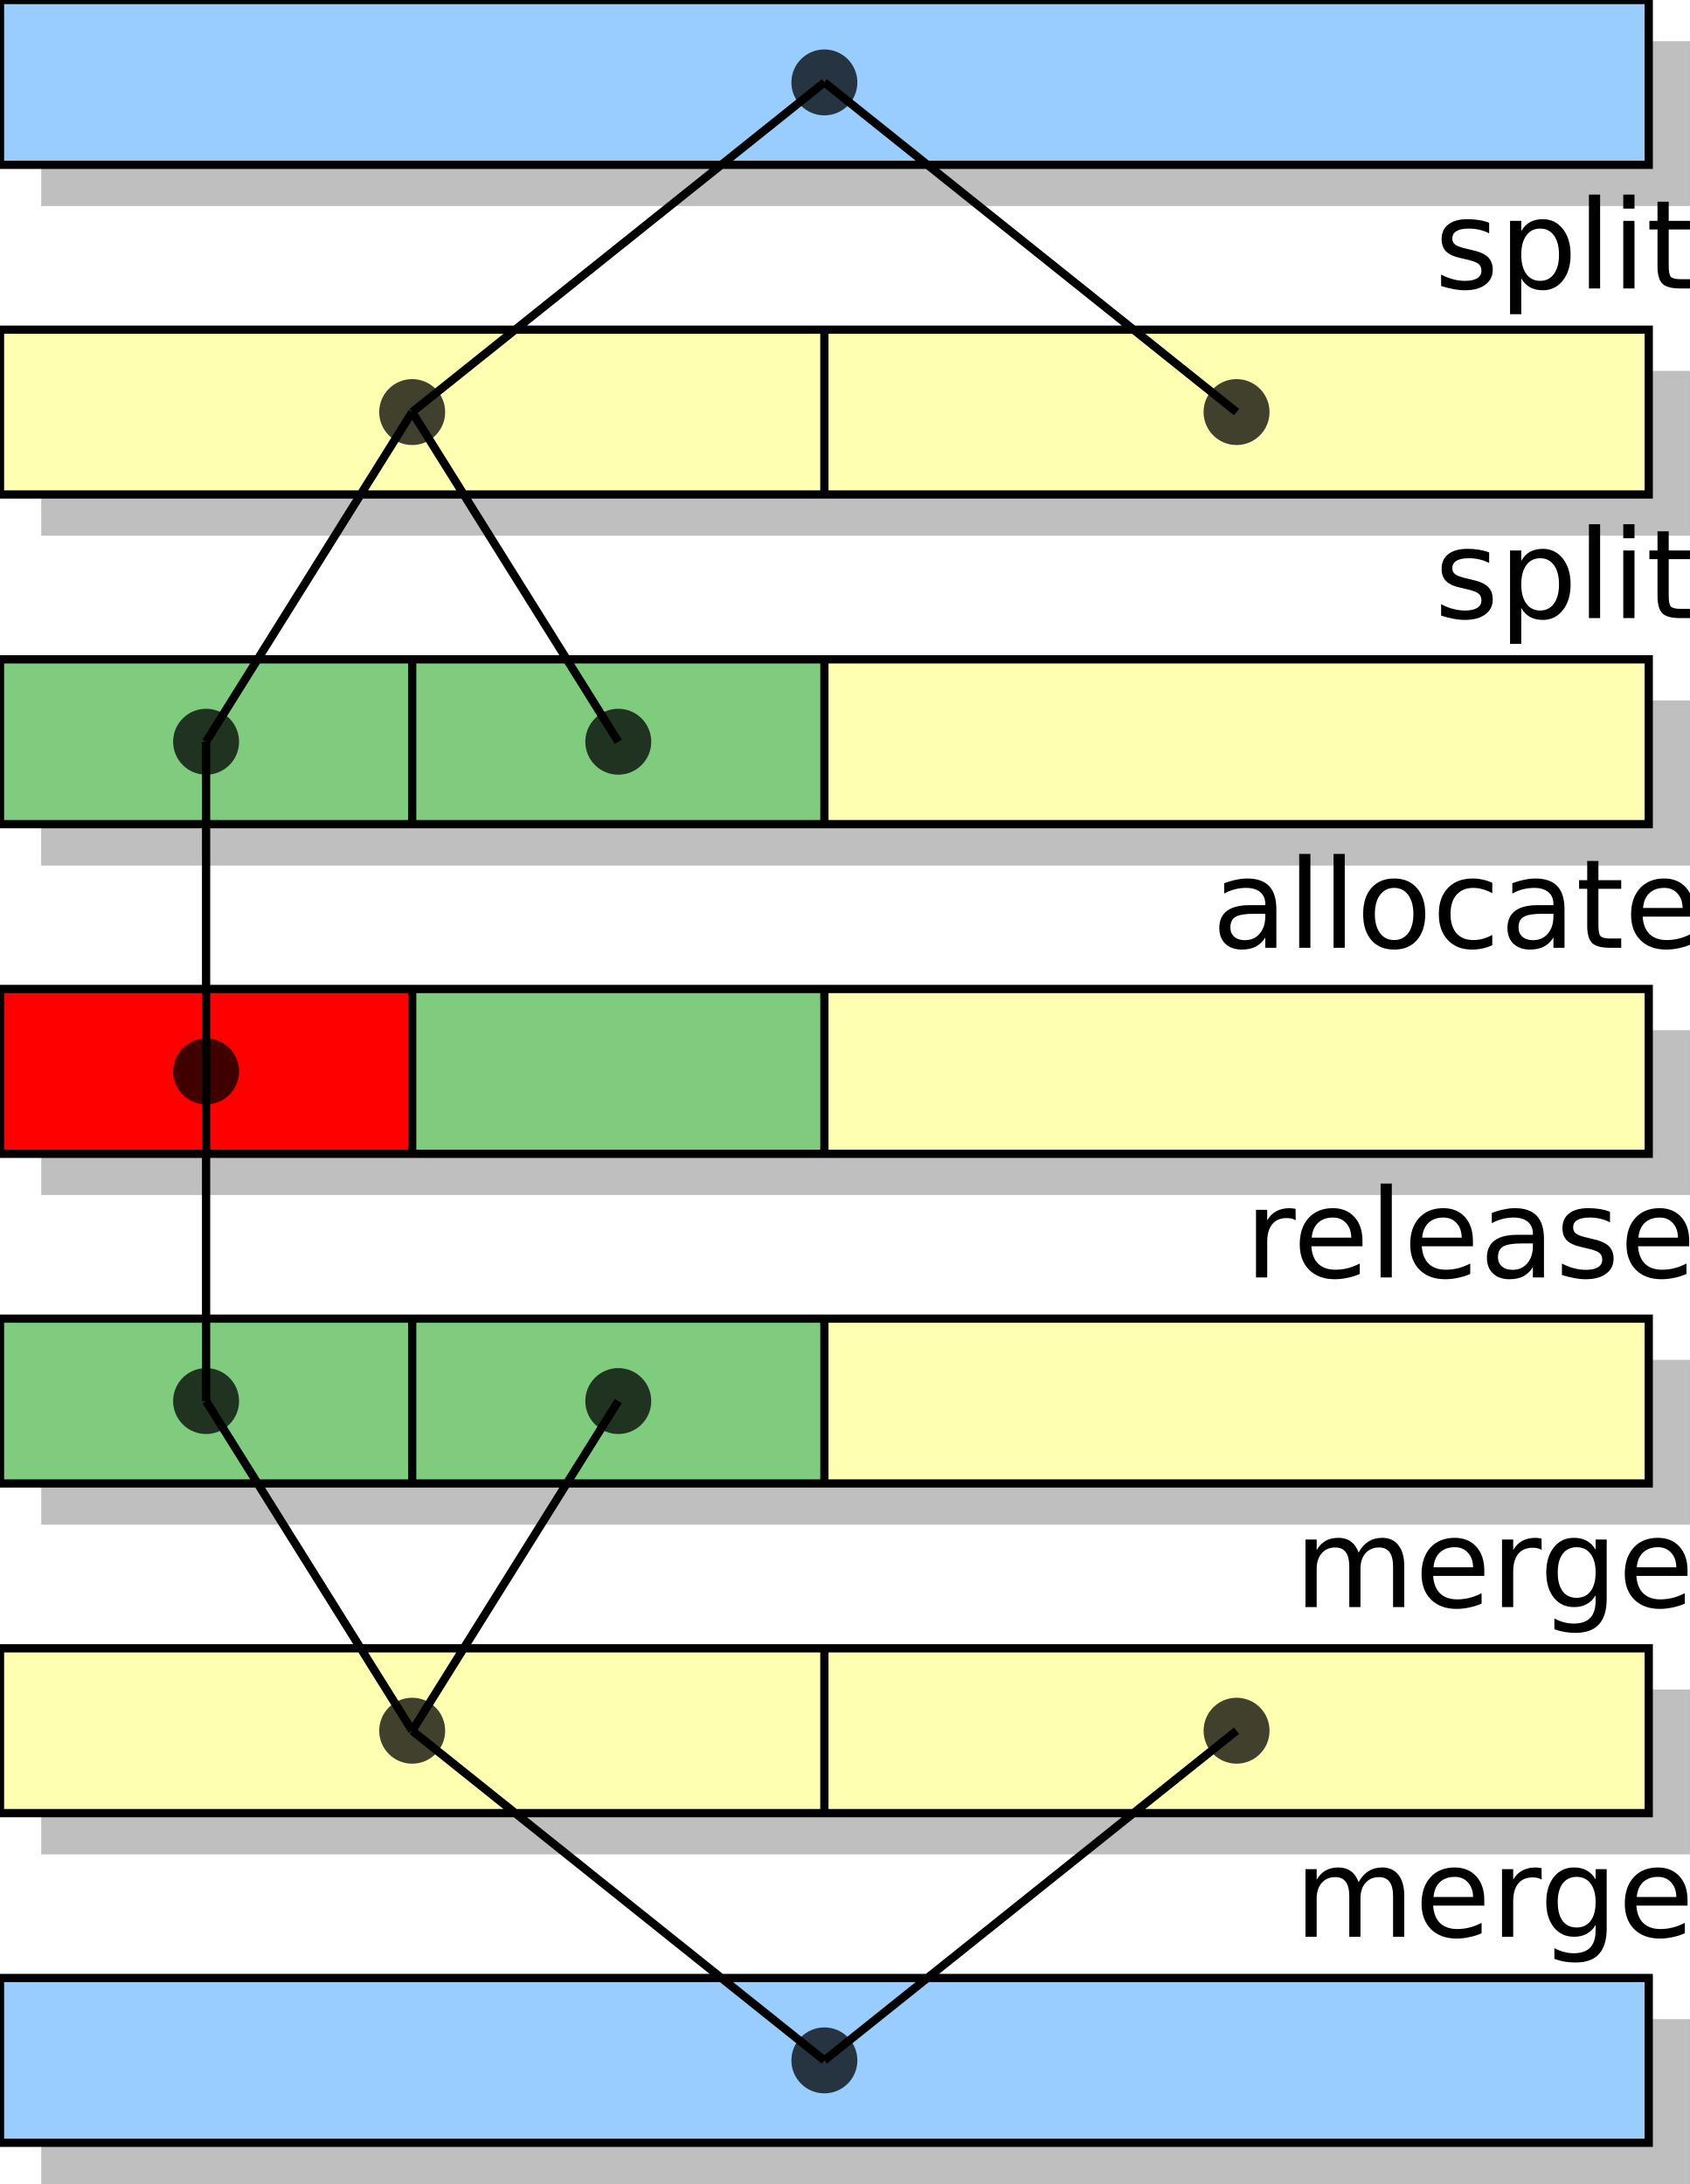
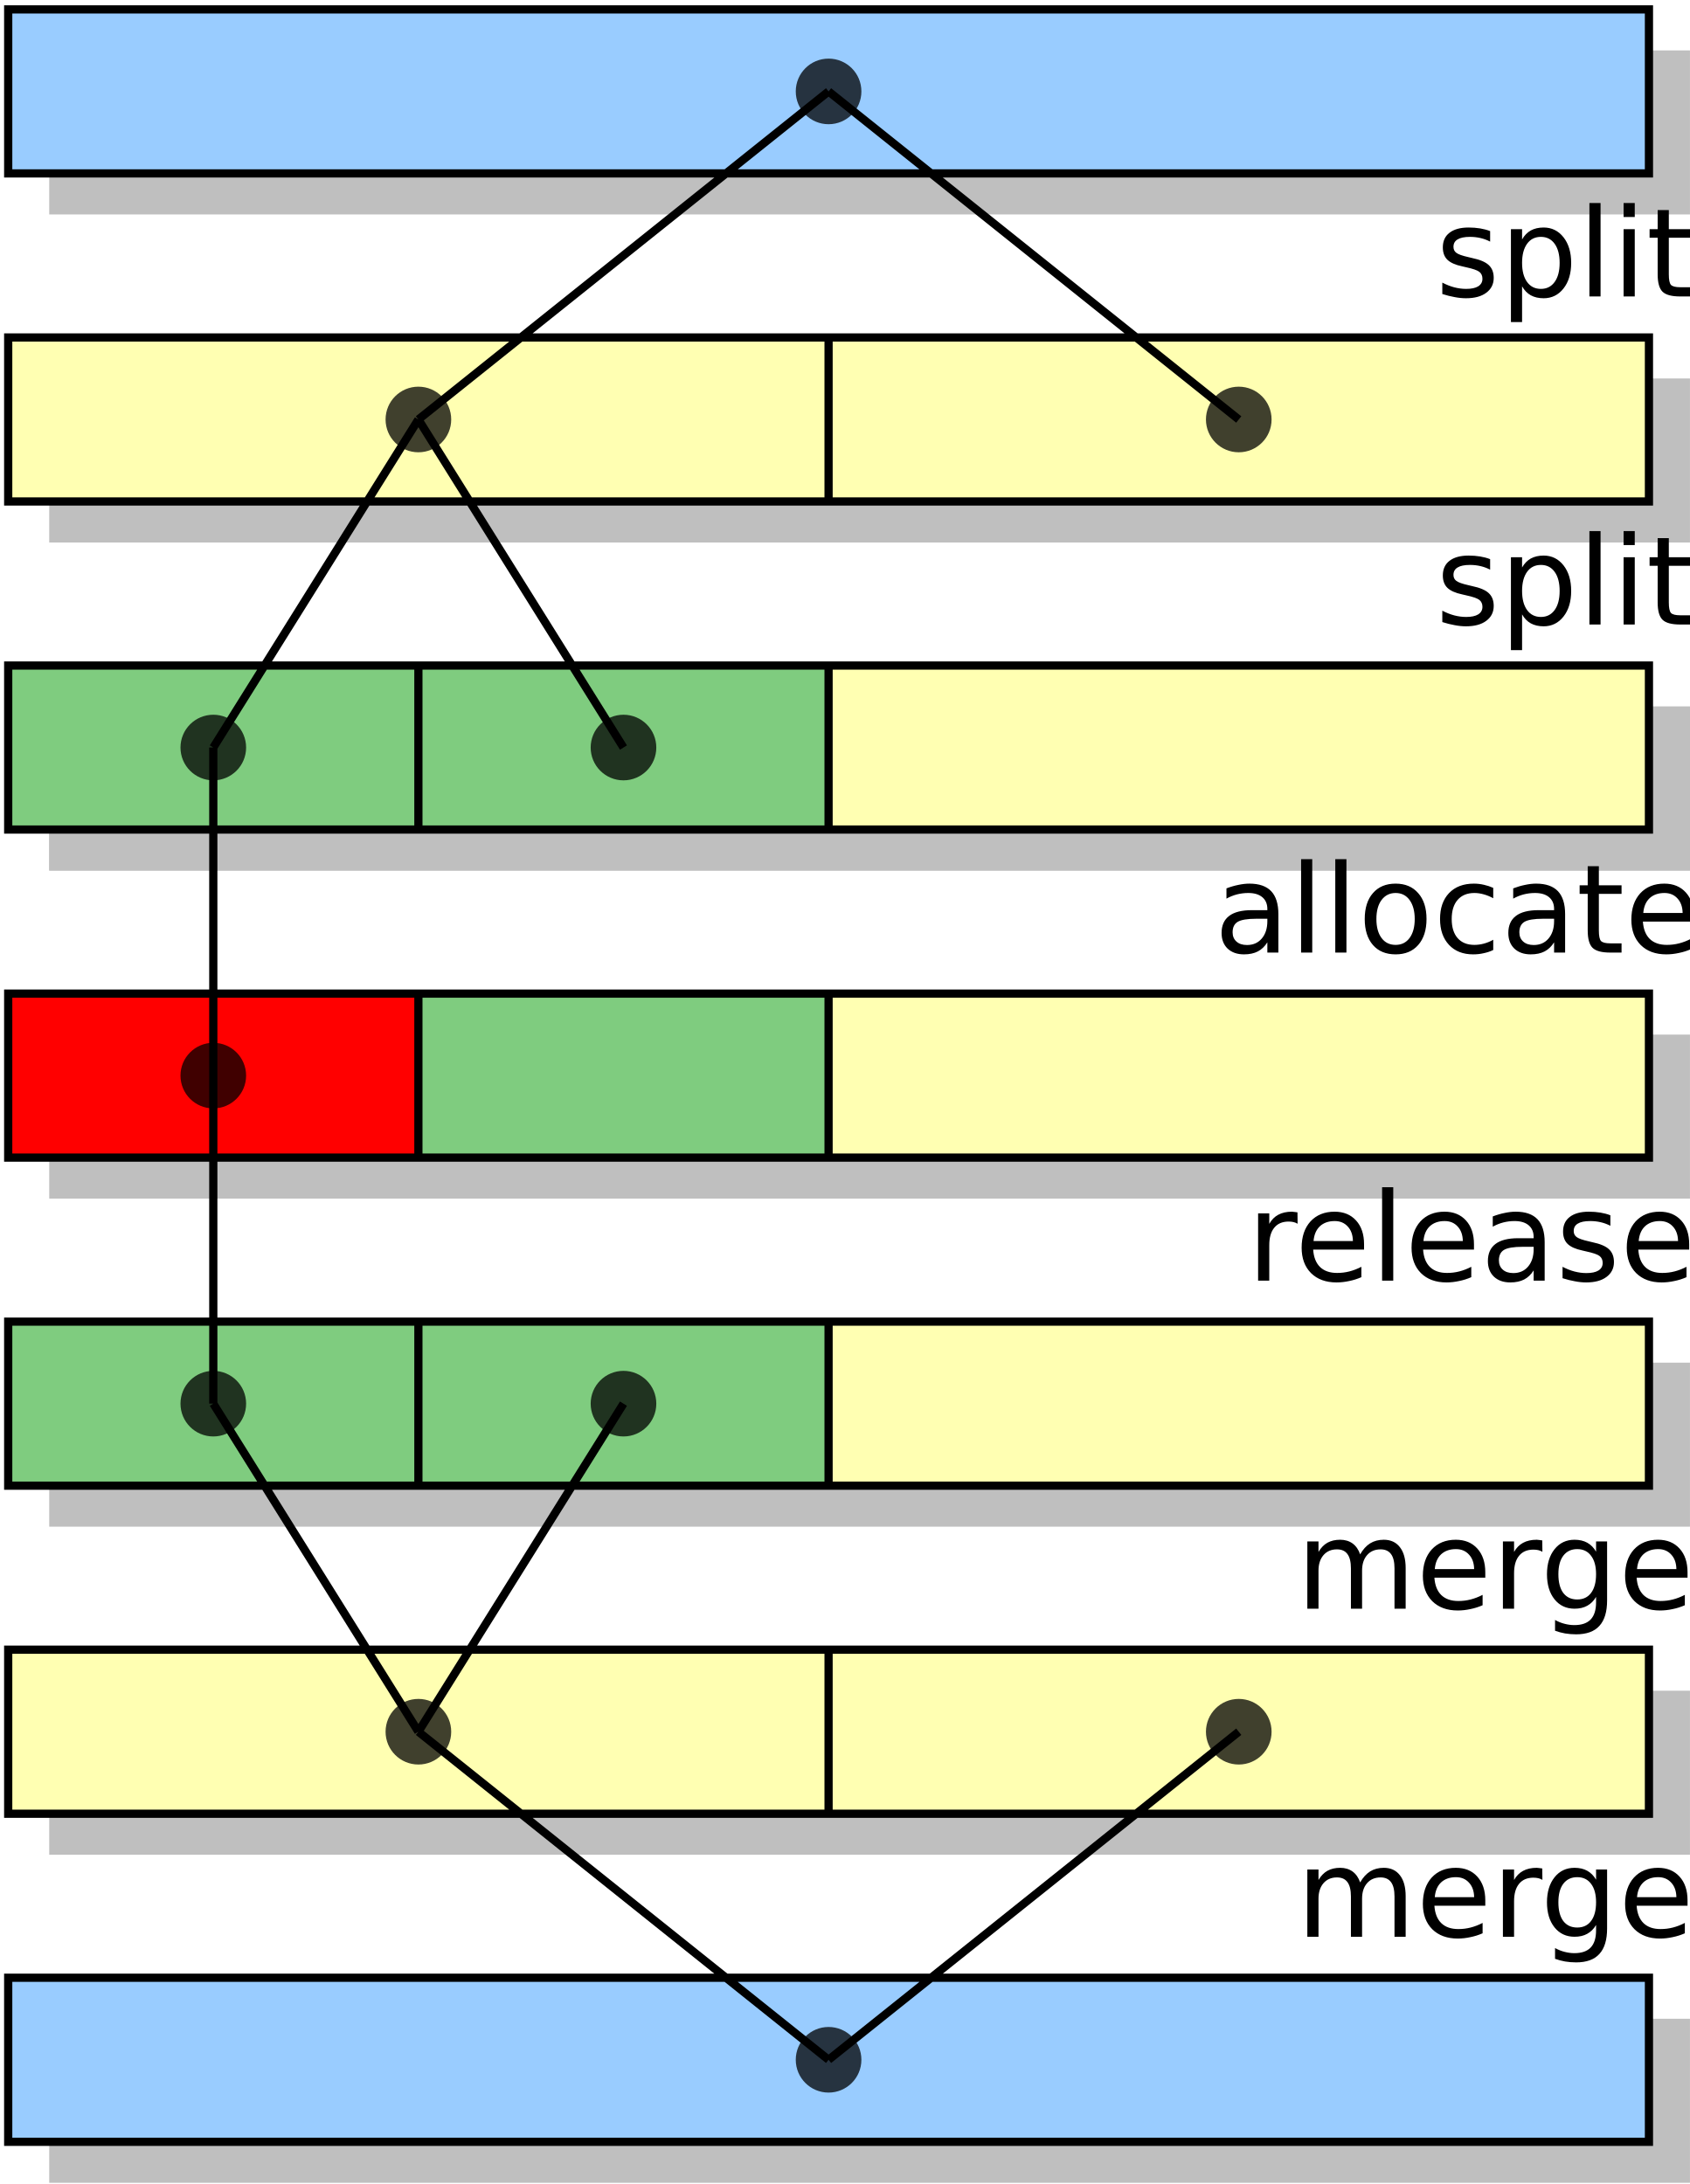
- <svg xmlns="http://www.w3.org/2000/svg" width="205" height="265" version="1.1">
+ <svg xmlns="http://www.w3.org/2000/svg" width="205px" height="265px" viewBox="-1 -1 206 266" version="1.1">
  <style>
    rect {
      stroke: none
    }
    .shadow {
      opacity: 0.25
    }
    .shadow rect {
      fill: #000;
    }
    path {
      fill: none;
      stroke: #000;
      stroke-width: 1;
    }
    circle {
      stroke: none;
      fill: #000;
      opacity: 0.75;
    }
    text {
      font-family: DejaVu Sans;
      font-size: 15px;
      font-style: normal;
      font-variant: normal;
      font-weight: normal;
      font-stretch: normal;
      fill: #000;
      stroke: none;
    }
    .o2 { fill: #99CCFF; /* blue */ }
    .o1 { fill: #FFFFB2; /* yellow */ }
    .o0 { fill: #7FCC7F; /* green */ }
    .al { fill: #FF0000; /* red */ }
  </style>
  <g class="shadow">
    <rect x="5" y="  5" width="200" height="20" />
    <rect x="5" y=" 45" width="200" height="20" />
    <rect x="5" y=" 85" width="200" height="20" />
    <rect x="5" y=" 85" width="200" height="20" />
    <rect x="5" y="125" width="200" height="20" />
    <rect x="5" y="165" width="200" height="20" />
    <rect x="5" y="205" width="200" height="20" />
    <rect x="5" y="245" width="200" height="20" />
  </g>
  <rect x="  0" y="  0" width="200" height="20" class="o2" />
  <rect x="  0" y=" 40" width="200" height="20" class="o1" />
  <rect x="  0" y=" 80" width="100" height="20" class="o0" />
  <rect x="100" y=" 80" width="100" height="20" class="o1" />
  <rect x="  0" y="120" width=" 50" height="20" class="al" />
  <rect x=" 50" y="120" width=" 50" height="20" class="o0" />
  <rect x="100" y="120" width="100" height="20" class="o1" />
  <rect x="  0" y="160" width="100" height="20" class="o0" />
  <rect x="100" y="160" width="100" height="20" class="o1" />
  <rect x="  0" y="200" width="200" height="20" class="o1" />
  <rect x="  0" y="240" width="200" height="20" class="o2" />
  <circle cx="100" cy=" 10" r="4" />
  <circle cx=" 50" cy=" 50" r="4" />
  <circle cx="150" cy=" 50" r="4" />
  <circle cx=" 25" cy=" 90" r="4" />
  <circle cx=" 75" cy=" 90" r="4" />
  <circle cx=" 25" cy="130" r="4" />
  <circle cx=" 25" cy="170" r="4" />
  <circle cx=" 75" cy="170" r="4" />
  <circle cx=" 50" cy="210" r="4" />
  <circle cx="150" cy="210" r="4" />
  <circle cx="100" cy="250" r="4" />
  <path d="M  0,  0 h200 v20 h-200 z            M  0, 40 h200 v20 h-200 z            M  0, 80 h200 v20 h-200 z            M  0,120 h200 v20 h-200 z            M  0,160 h200 v20 h-200 z            M  0,200 h200 v20 h-200 z            M  0,240 h200 v20 h-200 z                         M100, 40v20            M 50, 80v20 M100, 80v20            M 50,120v20 M100,120v20            M 50,160v20 M100,160v20                        M100,200v20             M100, 10 L 50, 50 M100, 10 L150, 50            M 50, 50 L 25, 90 M 50, 50 L 75, 90            M 25, 90 v 80            M 50,210 L 25,170 M 50,210 L 75,170            M100,250 L 50,210 M100,250 L150,210            " />
  <text>
    <tspan x="174" y=" 35">split</tspan>
    <tspan x="174" y=" 75">split</tspan>
    <tspan x="147" y="115">allocate</tspan>
    <tspan x="151" y="155">release</tspan>
    <tspan x="157" y="195">merge</tspan>
    <tspan x="157" y="235">merge</tspan>
  </text>
</svg>
